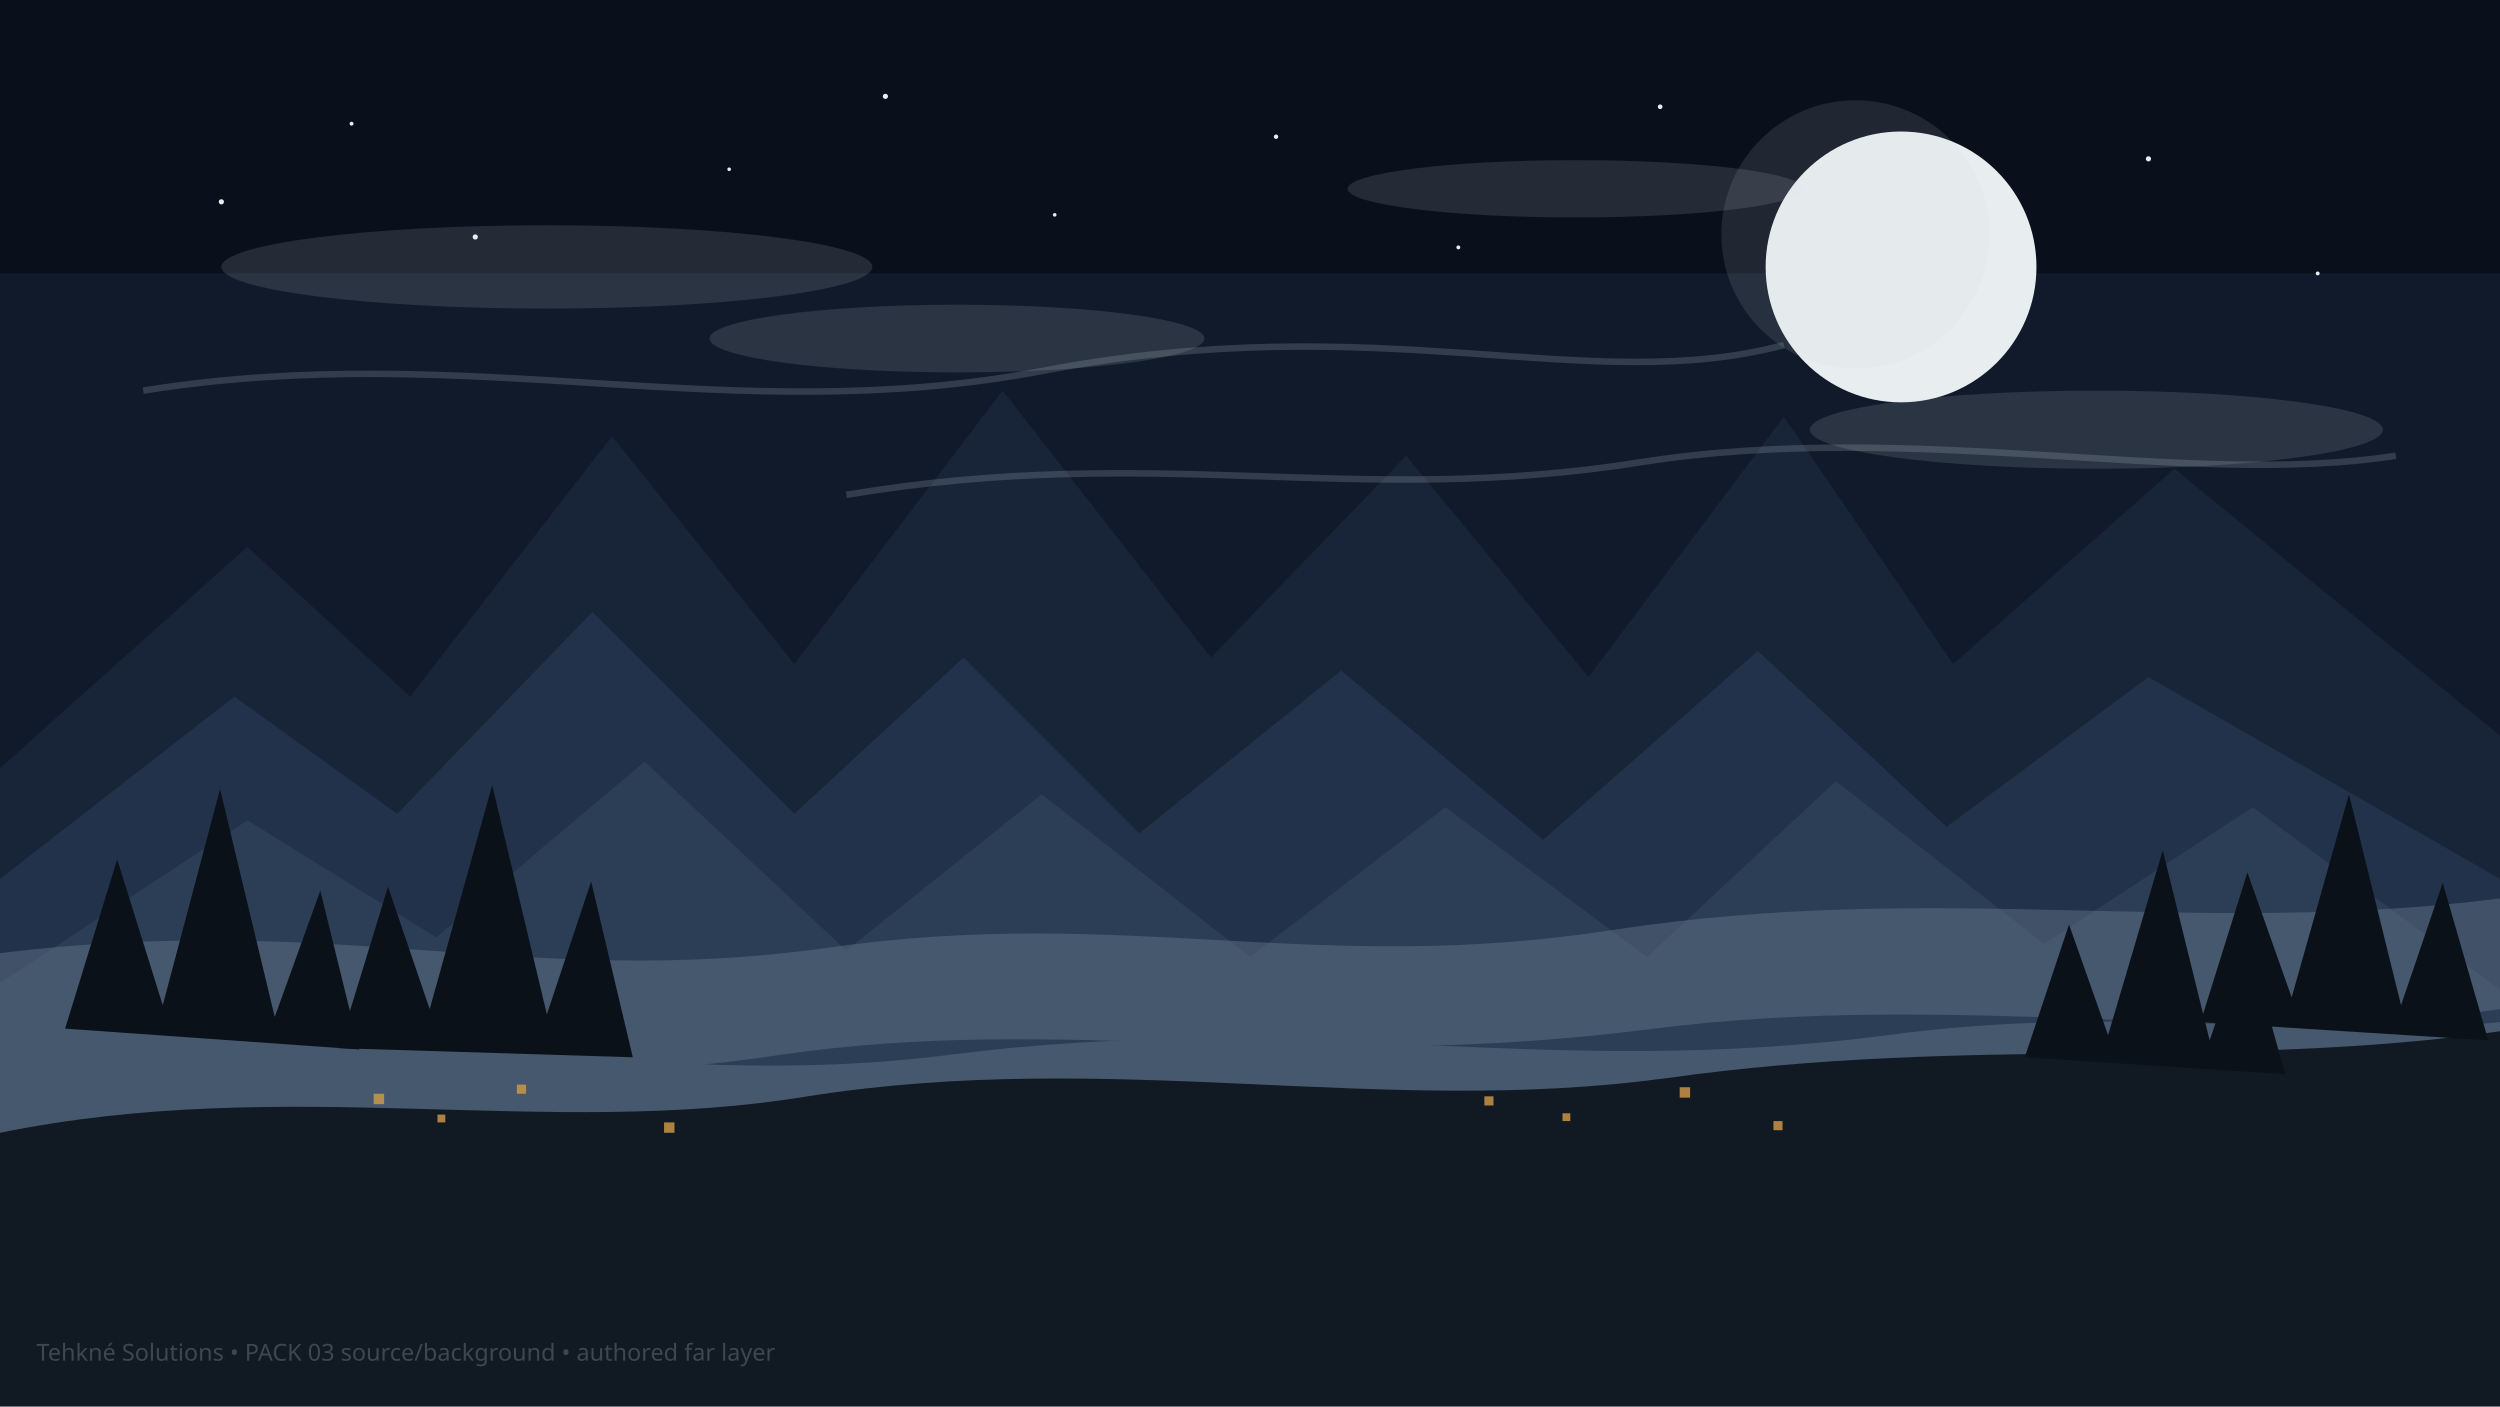
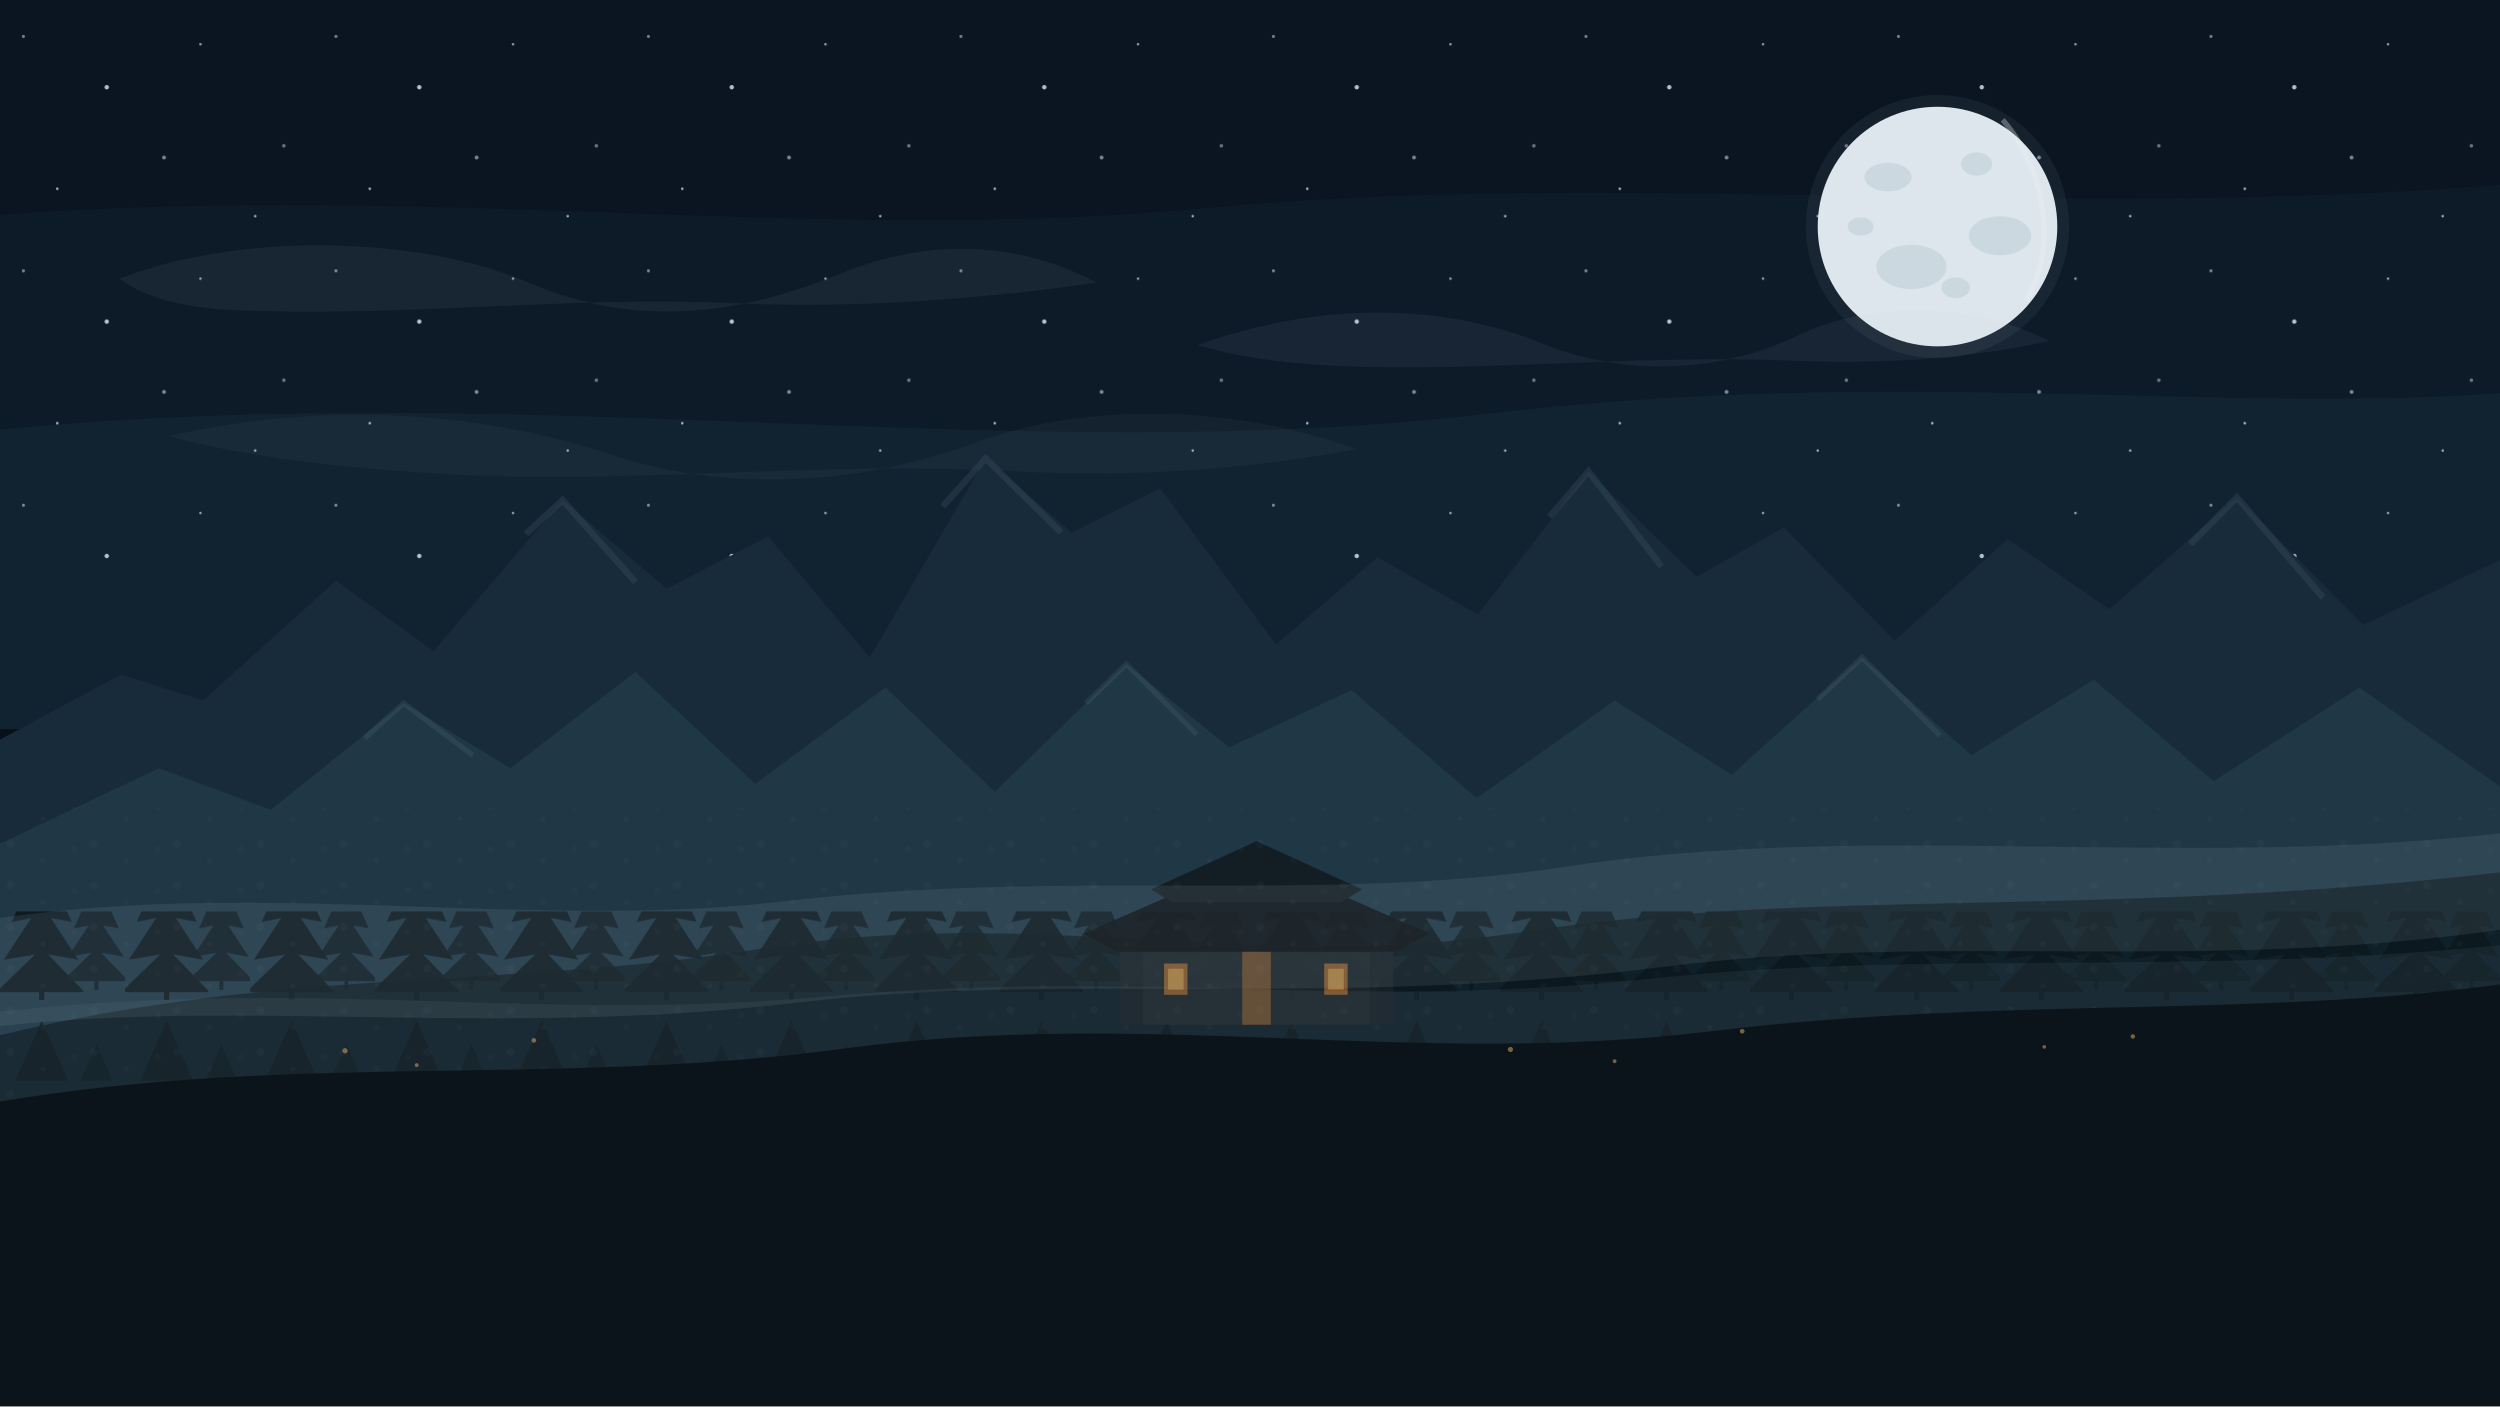
<svg xmlns="http://www.w3.org/2000/svg" width="1920" height="1080" viewBox="0 0 1920 1080">
-   <rect width="1920" height="1080" fill="#09101c" />
-   <rect y="210" width="1920" height="870" fill="#101a2a" />
-   <circle cx="1460" cy="205" r="104" fill="#e8edf0" />
-   <circle cx="1425" cy="180" r="103" fill="#c9d2d8" opacity="0.12" />
-   <g fill="#d8e0e6" opacity="0.13">
-     <ellipse cx="420" cy="205" rx="250" ry="32" />
-     <ellipse cx="735" cy="260" rx="190" ry="26" />
-     <ellipse cx="1210" cy="145" rx="175" ry="22" />
-     <ellipse cx="1610" cy="330" rx="220" ry="30" />
+   <defs>
+     <clipPath id="moonClip">
+       <circle cx="1488" cy="174" r="92" />
+     </clipPath>
+     <pattern id="stars" width="240" height="180" patternUnits="userSpaceOnUse">
+       <circle cx="18" cy="28" r="1.2" fill="#dce7ef" opacity=".5" />
+       <circle cx="82" cy="67" r="1.7" fill="#dce7ef" opacity=".8" />
+       <circle cx="154" cy="34" r="1" fill="#dce7ef" opacity=".6" />
+       <circle cx="218" cy="112" r="1.4" fill="#dce7ef" opacity=".42" />
+       <circle cx="44" cy="145" r="1" fill="#dce7ef" opacity=".72" />
+       <circle cx="126" cy="121" r="1.5" fill="#dce7ef" opacity=".52" />
+       <circle cx="196" cy="166" r="1" fill="#dce7ef" opacity=".65" />
+     </pattern>
+     <pattern id="mistGrain" width="64" height="32" patternUnits="userSpaceOnUse">
+       <circle cx="8" cy="8" r="3" fill="#b8c8d3" opacity=".05" />
+       <circle cx="33" cy="21" r="2" fill="#cdd8df" opacity=".04" />
+       <circle cx="57" cy="12" r="2.5" fill="#a8bac7" opacity=".035" />
+     </pattern>
+     <symbol id="pine" viewBox="-32 -116 64 120">
+       <rect x="-2" y="-24" width="4" height="27" fill="#0b171d" />
+       <path d="M0-112L-23-60-8-63-29-31-5-35-35-6H33L5-35 28-31 7-63 23-60Z" fill="#0b171d" />
+     </symbol>
+     <pattern id="forest" width="96" height="128" patternUnits="userSpaceOnUse">
+       <use href="#pine" x="0" y="12" width="64" height="120" />
+       <use href="#pine" x="50" y="30" width="48" height="92" opacity=".86" />
+     </pattern>
+   </defs>
+   <rect width="1920" height="1080" fill="#071019" />
+   <path d="M0 0H1920V240C1600 220 1360 250 1080 235C760 218 390 242 0 224Z" fill="#0a1521" />
+   <path d="M0 165C340 140 625 188 925 160C1240 130 1570 170 1920 142V430H0Z" fill="#0d1b29" />
+   <path d="M0 330C410 290 780 360 1140 318C1455 281 1700 318 1920 302V560H0Z" fill="#112231" />
+   <rect x="0" y="0" width="1920" height="430" fill="url(#stars)" />
+   <circle cx="1488" cy="174" r="101" fill="#b8c8d5" opacity=".07" />
+   <circle cx="1488" cy="174" r="92" fill="#dce6ec" />
+   <g clip-path="url(#moonClip)" fill="#aebdc8" opacity=".34">
+     <ellipse cx="1450" cy="136" rx="18" ry="11" />
+     <ellipse cx="1518" cy="126" rx="12" ry="9" />
+     <ellipse cx="1536" cy="181" rx="24" ry="15" />
+     <ellipse cx="1468" cy="205" rx="27" ry="17" />
+     <ellipse cx="1429" cy="174" rx="10" ry="7" />
+     <ellipse cx="1502" cy="221" rx="11" ry="8" />
  </g>
-   <g fill="#182438">
-     <path d="M0 590 L190 420 L315 535 L470 335 L610 510 L770 300 L930 505 L1080 350 L1220 520 L1370 320 L1500 510 L1670 360 L1920 565 L1920 760 L0 760 Z" />
+   <path d="M1538 92C1570 128 1581 190 1556 231" fill="none" stroke="#eef3f6" stroke-width="4" opacity=".32" />
+   <g fill="#c5d3dc">
+     <path d="M92 214C190 176 330 183 408 218C489 252 568 242 646 210C718 181 785 187 842 217C760 229 660 237 568 233C431 227 310 244 178 238C139 236 110 228 92 214Z" opacity=".065" />
+     <path d="M920 265C1020 229 1114 235 1185 264C1246 289 1320 287 1380 258C1438 230 1515 232 1574 262C1512 275 1450 280 1376 277C1262 272 1135 286 1028 281C981 279 946 273 920 265Z" opacity=".06" />
+     <path d="M130 335C256 306 377 318 472 350C557 378 659 373 746 341C837 307 950 312 1042 345C960 360 875 367 780 362C636 354 493 371 360 365C259 360 184 350 130 335Z" opacity=".04" />
  </g>
-   <g fill="#22324a">
-     <path d="M0 675 L180 535 L305 625 L455 470 L610 625 L740 505 L875 640 L1030 515 L1185 645 L1350 500 L1495 635 L1650 520 L1920 675 L1920 820 L0 820 Z" />
+   <path d="M0 660V568L93 518L156 538L258 446L333 500L432 384L512 452L590 412L668 505L757 352L823 409L891 375L980 495L1058 428L1135 472L1220 362L1303 443L1370 405L1455 492L1542 414L1620 468L1718 382L1815 480L1920 430V760H0Z" fill="#172b3a" />
+   <g stroke="#516777" stroke-width="5" fill="none" opacity=".22">
+     <path d="M404 410L432 384L488 447" />
+     <path d="M724 389L757 352L815 409" />
+     <path d="M1190 397L1220 362L1276 435" />
+     <path d="M1682 418L1718 382L1784 459" />
  </g>
-   <g fill="#2c3e56">
-     <path d="M0 755 L190 630 L335 720 L495 585 L650 730 L800 610 L960 735 L1110 620 L1265 735 L1410 600 L1570 725 L1730 620 L1920 760 L1920 875 L0 875 Z" />
+   <path d="M0 730V648L122 590L208 622L310 540L392 590L488 516L580 602L680 528L764 608L865 510L944 574L1038 530L1134 613L1240 538L1330 595L1430 505L1514 580L1608 522L1700 600L1812 528L1920 604V820H0Z" fill="#203746" />
+   <g stroke="#6f8593" stroke-width="4" fill="none" opacity=".16">
+     <path d="M280 567L310 540L363 580" />
+     <path d="M834 540L865 510L919 564" />
+     <path d="M1396 537L1430 505L1490 565" />
  </g>
-   <g opacity="0.45" fill="#67788a">
-     <path d="M0 732 C260 700 405 760 635 728 C865 695 1010 750 1240 714 C1490 676 1685 720 1920 690 L1920 775 C1710 805 1510 760 1270 790 C1000 825 820 778 600 810 C370 845 170 805 0 830 Z" />
-     <path d="M0 806 C290 770 480 842 730 810 C1005 775 1180 830 1450 795 C1635 770 1775 800 1920 785 L1920 845 C1720 880 1570 845 1395 870 C1150 905 930 860 700 900 C480 936 220 890 0 925 Z" />
+   <path d="M0 795C220 742 390 760 588 728C802 695 960 748 1168 716C1395 681 1607 706 1920 670V880H0Z" fill="#102029" />
+   <path d="M0 700H1920V830H0Z" fill="url(#forest)" opacity=".88" />
+   <g transform="translate(860 635)" opacity=".88">
+     <rect x="0" y="70" width="210" height="82" fill="#172026" />
+     <rect x="18" y="90" width="174" height="62" fill="#1c252b" />
+     <path d="M-28 82L105 24L238 82L212 96H-2Z" fill="#0b1116" />
+     <path d="M24 48L105 11L186 48L170 58H40Z" fill="#111a20" />
+     <rect x="94" y="96" width="22" height="56" fill="#6b4b2e" />
+     <rect x="34" y="105" width="18" height="24" fill="#8d5b2c" />
+     <rect x="157" y="105" width="18" height="24" fill="#8d5b2c" />
+     <rect x="37" y="109" width="12" height="16" fill="#d0a150" opacity=".65" />
+     <rect x="160" y="109" width="12" height="16" fill="#d0a150" opacity=".65" />
  </g>
-   <g fill="#111923">
-     <path d="M0 870 C220 825 420 875 620 842 C855 805 1060 858 1280 828 C1515 795 1710 822 1920 792 L1920 1080 L0 1080 Z" />
+   <g fill="#9fb2bf">
+     <path d="M0 705C210 675 410 715 604 692C820 667 1016 694 1200 666C1430 630 1670 668 1920 640V714C1690 747 1490 716 1282 742C1024 775 814 746 612 770C385 797 190 767 0 788Z" opacity=".12" />
+     <path d="M0 777C250 750 408 786 638 765C875 744 1037 776 1264 752C1480 729 1676 750 1920 726V805C1692 833 1508 813 1302 840C1075 870 858 845 648 873C405 904 205 880 0 910Z" opacity=".08" />
  </g>
-   <g fill="#0b1118">
-     <path d="M50 790 l40-130 35 112 44-166 42 175 35-97 30 122z" />
-     <path d="M260 805 l38-124 32 94 48-172 42 176 34-102 32 135z" />
-     <path d="M1690 785 l36-115 34 96 44-156 40 162 32-94 35 121z" />
-     <path d="M1555 812 l34-102 30 85 42-142 36 146 28-82 30 108z" />
+   <rect x="0" y="620" width="1920" height="290" fill="url(#mistGrain)" opacity=".7" />
+   <path d="M0 846C225 808 432 835 650 805C886 774 1085 820 1314 792C1539 765 1727 782 1920 756V1080H0Z" fill="#0b141a" />
+   <g fill="#d4a35b" opacity=".55">
+     <circle cx="265" cy="807" r="2" />
+     <circle cx="320" cy="818" r="1.5" />
+     <circle cx="410" cy="799" r="1.8" />
+     <circle cx="1160" cy="806" r="2" />
+     <circle cx="1240" cy="815" r="1.5" />
+     <circle cx="1338" cy="792" r="1.8" />
+     <circle cx="1570" cy="804" r="1.4" />
+     <circle cx="1638" cy="796" r="1.7" />
  </g>
-   <g fill="#d39b4a" opacity="0.8">
-     <rect x="287" y="840" width="8" height="8" />
-     <rect x="336" y="856" width="6" height="6" />
-     <rect x="397" y="833" width="7" height="7" />
-     <rect x="510" y="862" width="8" height="8" />
-     <rect x="1140" y="842" width="7" height="7" />
-     <rect x="1200" y="855" width="6" height="6" />
-     <rect x="1290" y="835" width="8" height="8" />
-     <rect x="1362" y="861" width="7" height="7" />
-   </g>
-   <g fill="#e8edf0">
-     <circle cx="170" cy="155" r="2" />
-     <circle cx="270" cy="95" r="1.5" />
-     <circle cx="365" cy="182" r="2" />
-     <circle cx="560" cy="130" r="1.4" />
-     <circle cx="680" cy="74" r="2" />
-     <circle cx="810" cy="165" r="1.4" />
-     <circle cx="980" cy="105" r="1.7" />
-     <circle cx="1120" cy="190" r="1.5" />
-     <circle cx="1275" cy="82" r="1.8" />
-     <circle cx="1650" cy="122" r="2" />
-     <circle cx="1780" cy="210" r="1.5" />
-   </g>
-   <g opacity="0.18" stroke="#cfd8df" stroke-width="5" fill="none">
-     <path d="M110 300 C360 260 560 330 800 285 C1060 235 1220 305 1370 265" />
-     <path d="M650 380 C890 340 1040 390 1260 355 C1470 322 1680 375 1840 350" />
-   </g>
-   <text x="28" y="1045" font-family="sans-serif" font-size="18" fill="#9aa7b4" opacity="0.32">Tehkné Solutions • PACK 03 source/background • authored far layer</text>
</svg>
